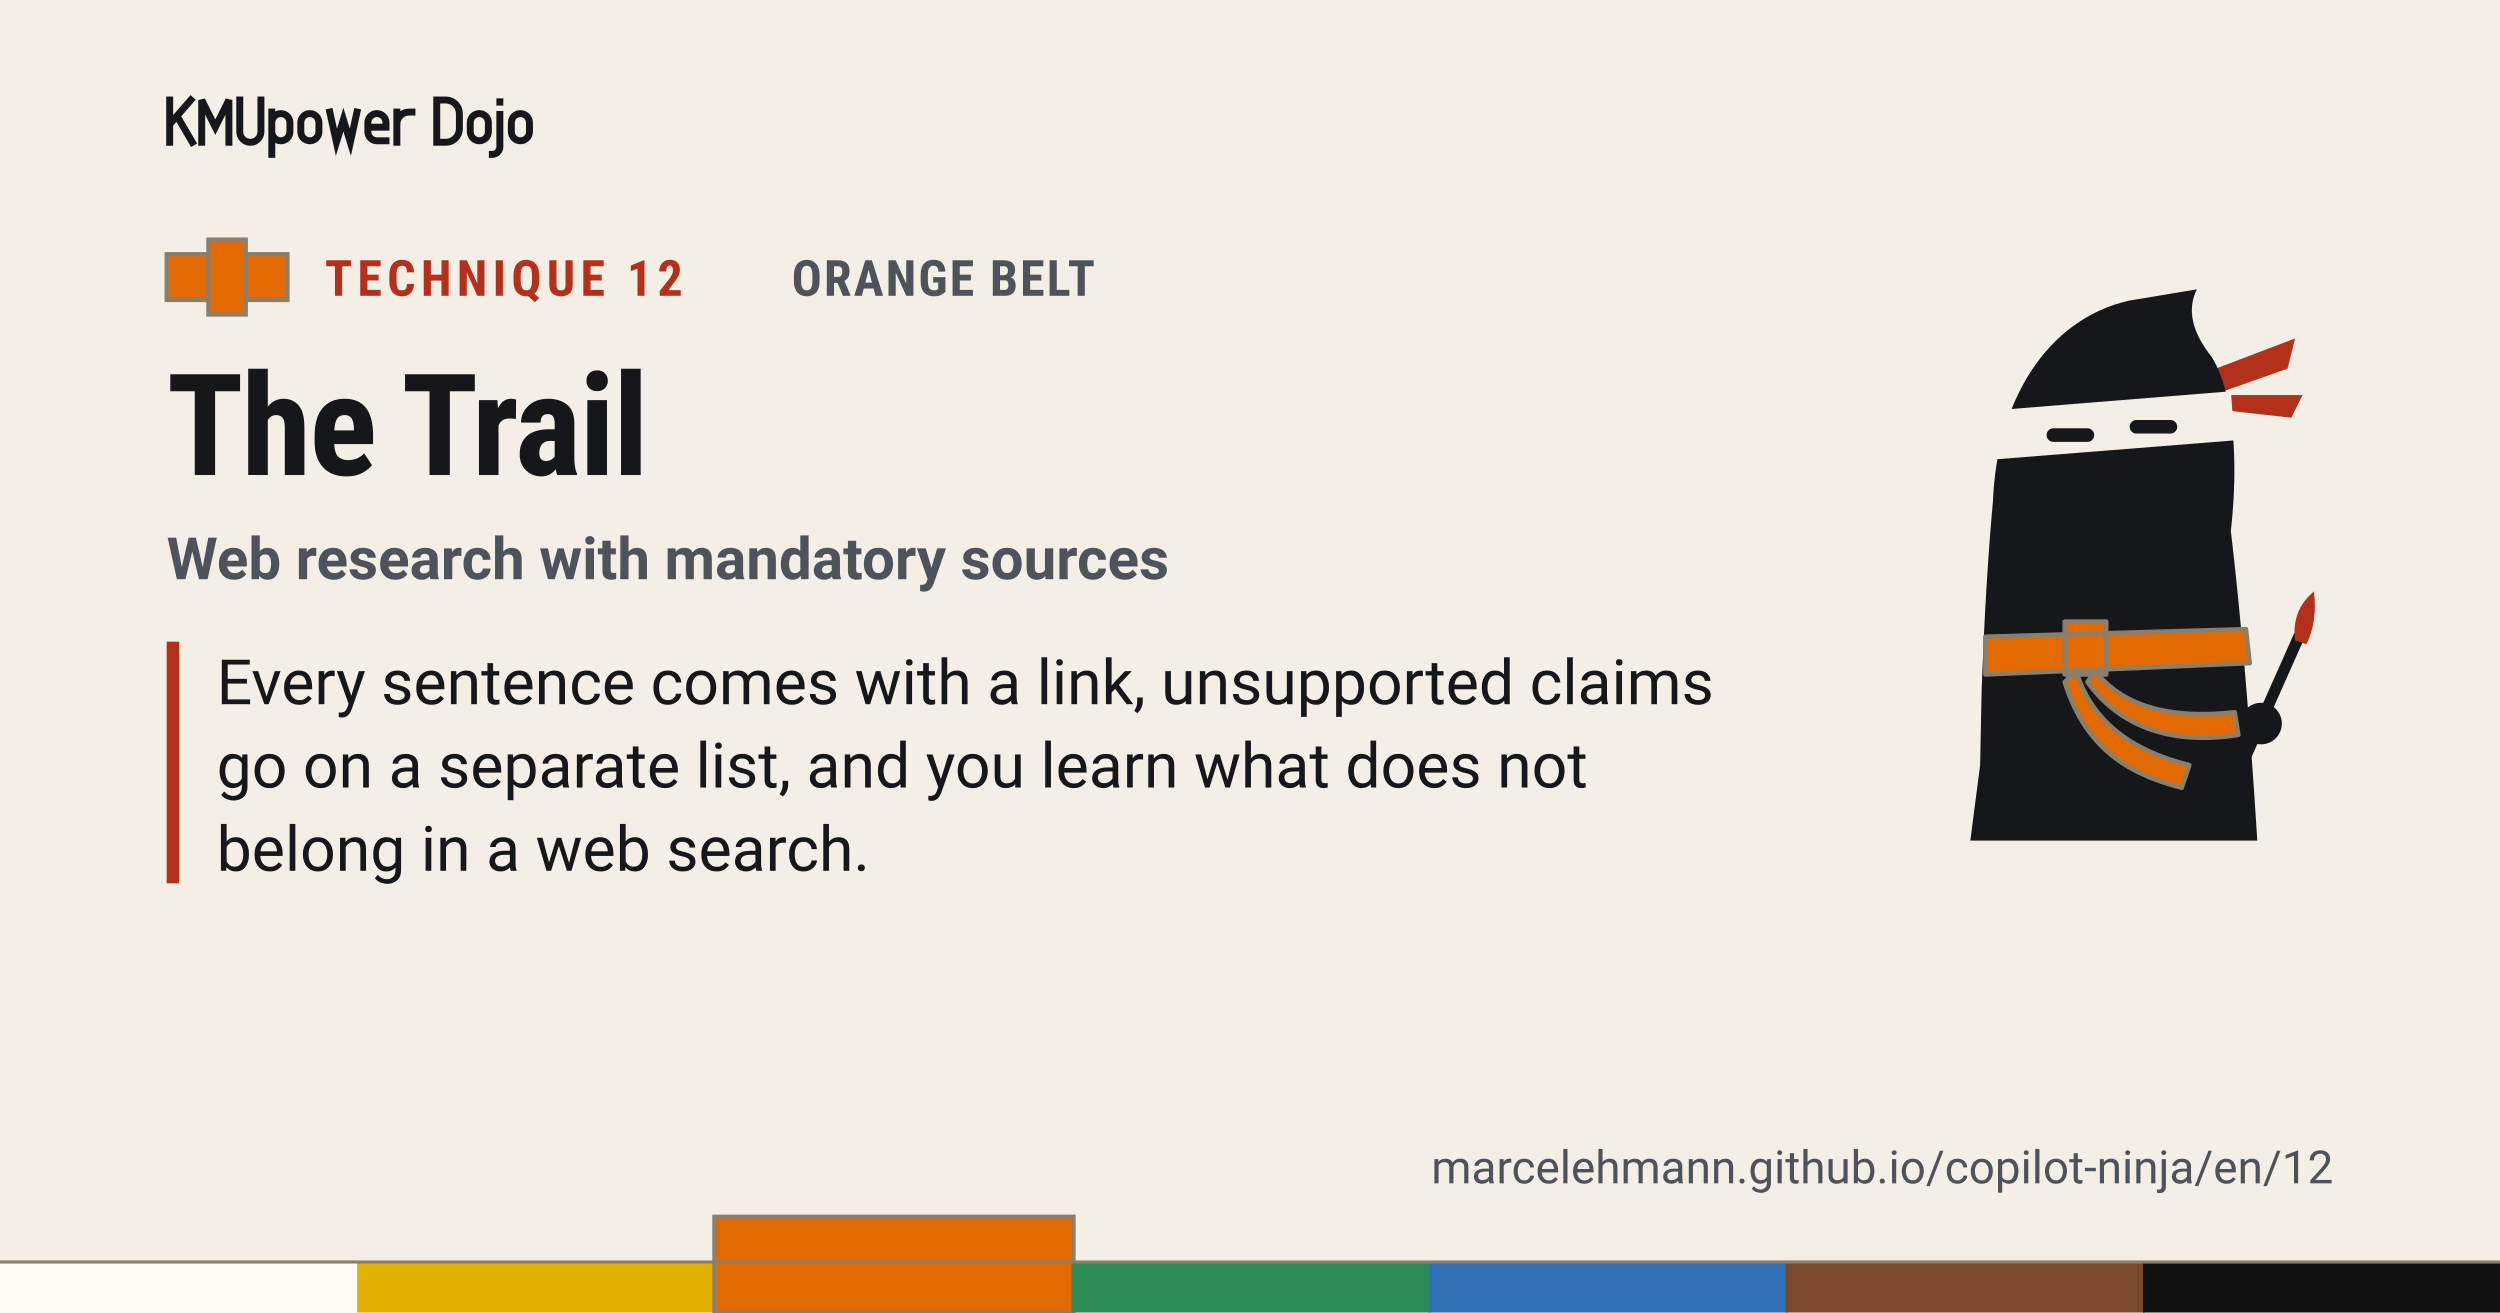
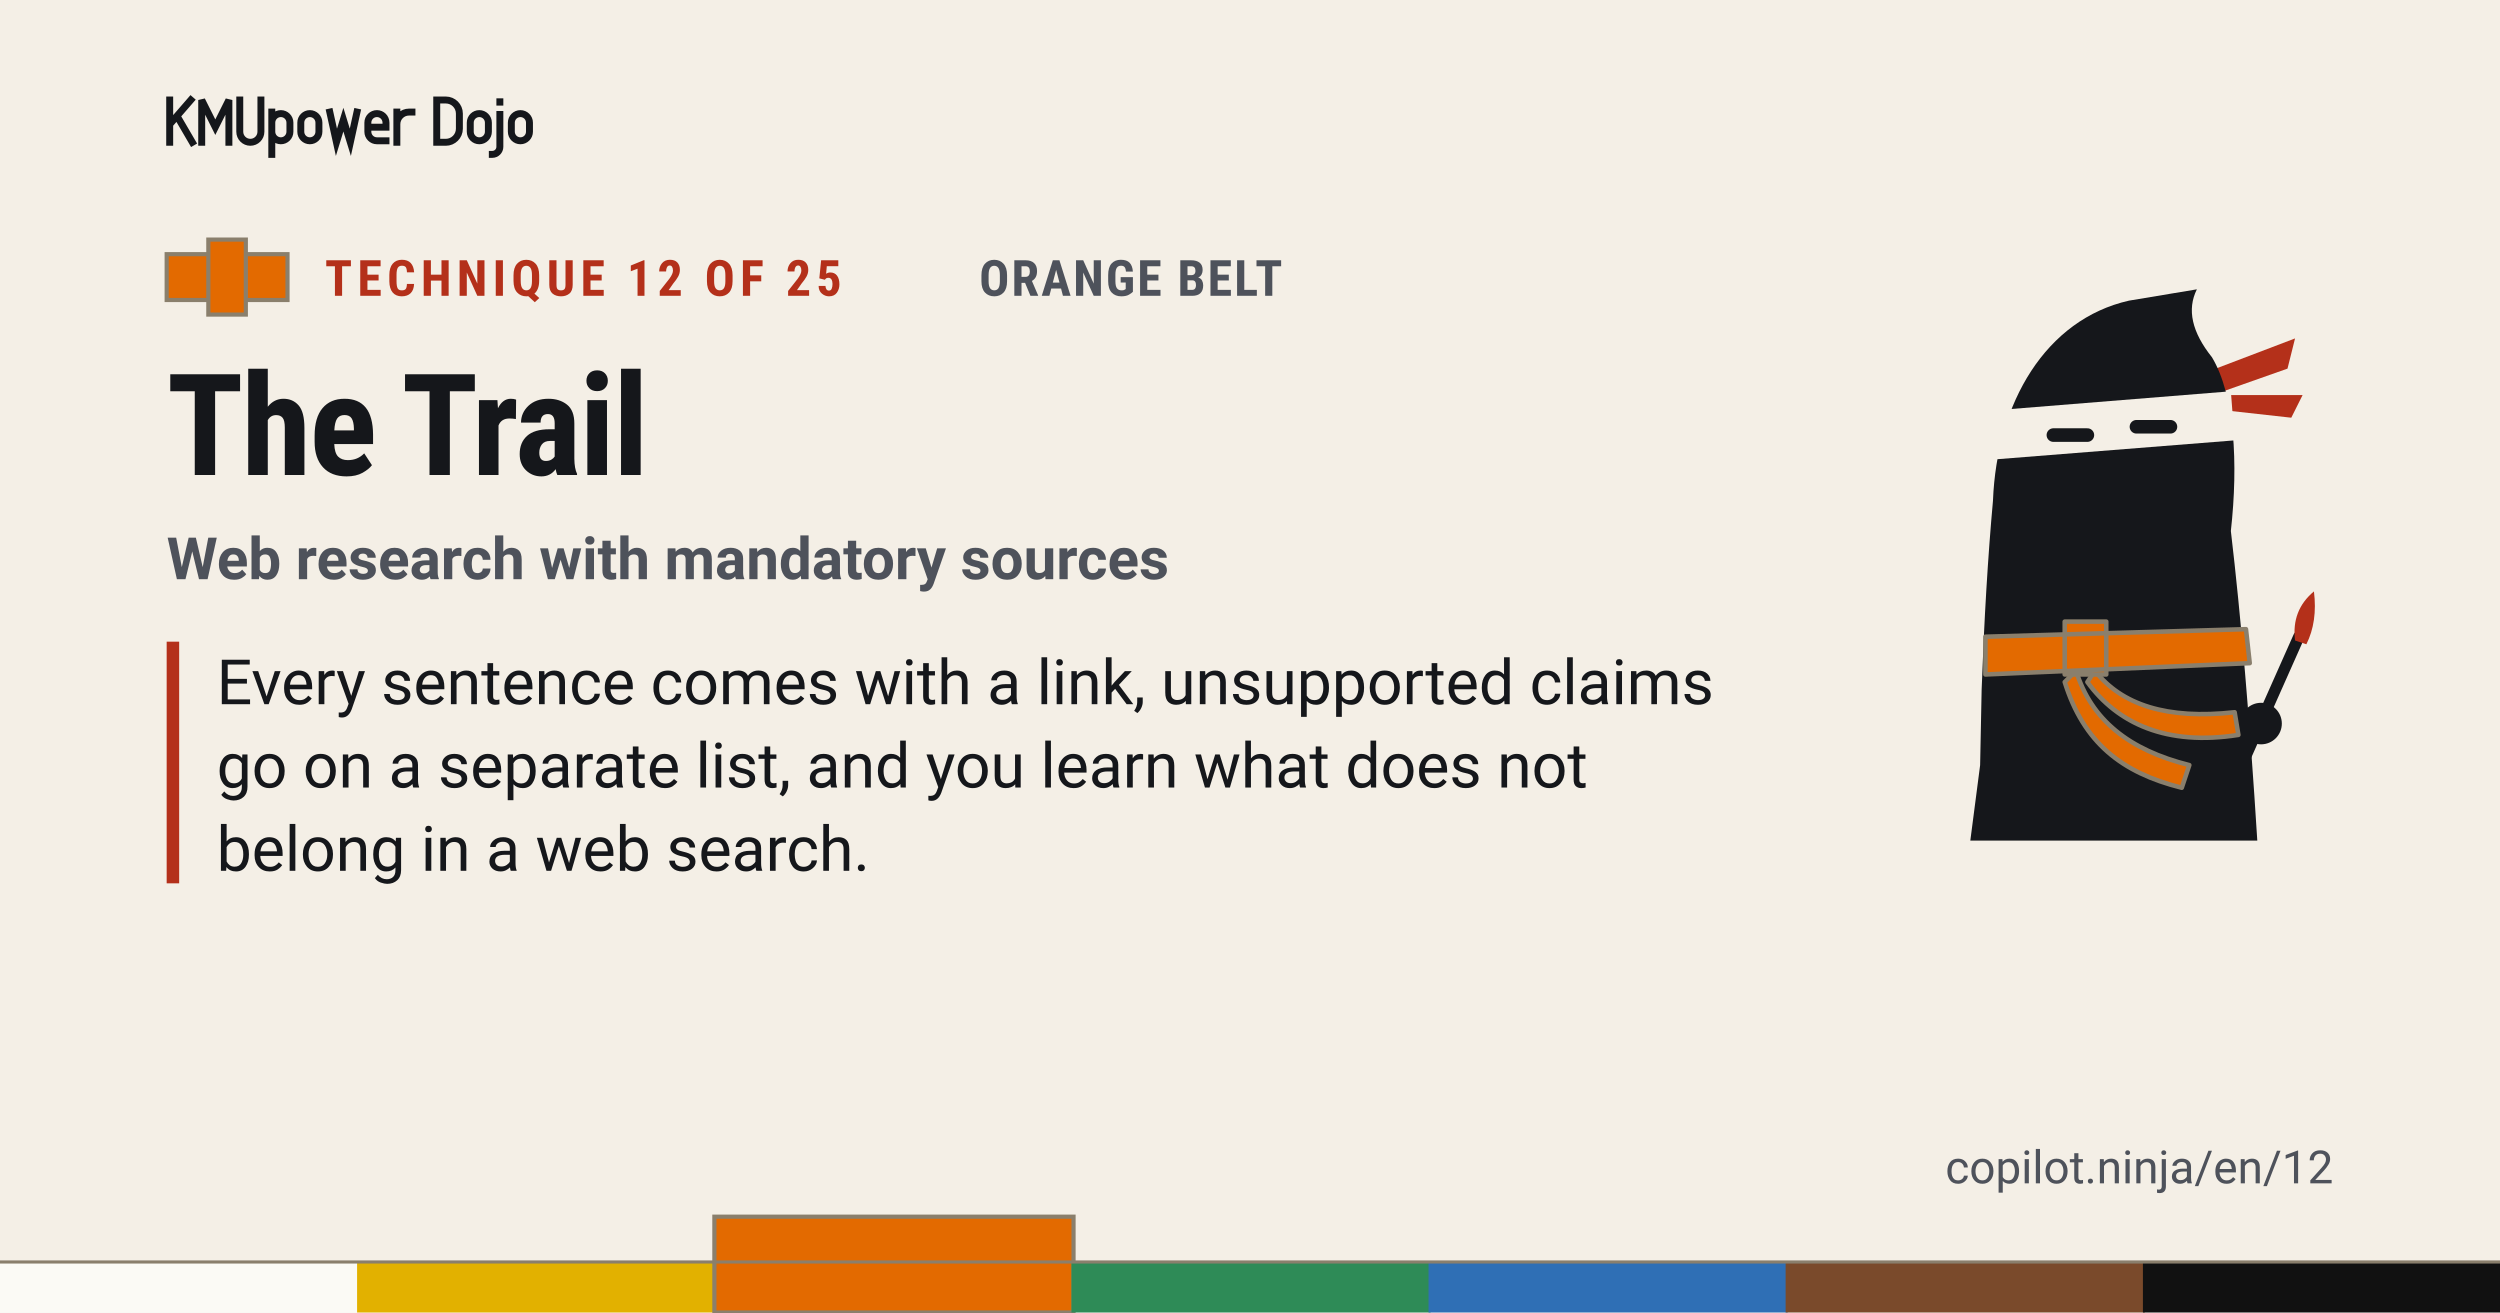
<svg xmlns="http://www.w3.org/2000/svg" width="1200" height="630" viewBox="0 0 1200 630" role="img" aria-label="Technique 12: The Trail. Every sentence comes with a link, unsupported claims go on a separate list, and you learn what does not belong in a web search.">
  <rect width="1200" height="630" fill="#F4EFE6" />
  <g transform="translate(80 48) scale(1.45)" fill="none" stroke="#15171B" stroke-width="2.3" stroke-linecap="square">
    <path d="M1 0V14M8 0L1.5 7.5M3.6 5.6L8.5 14M11.6 14V0L16.1 9L20.6 0V14M24.2 0V10.5A3.5 3.5 0 0 0 31.2 10.5V0M34.8 18V4M34.8 7.5A3 3 0 0 1 40.8 7.5V10.5A3 3 0 0 1 34.8 10.5M44.4 7.5A3 3 0 0 1 50.4 7.5V10.5A3 3 0 0 1 44.4 10.5ZM54 4L56.2 14L58.5 6.5L60.8 14L63 4M66.8 9H72.6V7.5A3 3 0 0 0 66.6 7.5V10.5A3 3 0 0 0 69.6 13.5H72.6M76.2 14V4M76.2 8A4 4 0 0 1 80.2 4H81.2M89.4 0H92.4A4.5 4.5 0 0 1 96.9 4.5V9.5A4.5 4.5 0 0 1 92.4 14H89.4ZM100.5 7.5A3 3 0 0 1 106.5 7.5V10.5A3 3 0 0 1 100.5 10.5ZM110.3 4.8V15.5A2.5 2.5 0 0 1 107.8 18M110.3 0.6V0.7M114.1 7.5A3 3 0 0 1 120.1 7.5V10.5A3 3 0 0 1 114.1 10.5Z" />
  </g>
  <rect x="80" y="122" width="58" height="22" fill="#E36A00" stroke="#8A7F6C" stroke-width="2" />
  <rect x="100" y="115" width="18" height="36" fill="#E36A00" stroke="#8A7F6C" stroke-width="2" />
-   <text x="156" y="142" font-family="Bahnschrift, 'Avenir Next Condensed', 'Roboto Condensed', 'Arial Narrow', sans-serif" font-weight="700" font-size="24" letter-spacing="2.5" fill="#B4301A">TECHNIQUE 12</text>
-   <text x="380" y="142" font-family="Bahnschrift, 'Avenir Next Condensed', 'Roboto Condensed', 'Arial Narrow', sans-serif" font-weight="600" font-size="24" letter-spacing="1" fill="#4E525B">ORANGE BELT</text>
+   <text x="156" y="142" font-family="Bahnschrift, 'Avenir Next Condensed', 'Roboto Condensed', 'Arial Narrow', sans-serif" font-weight="700" font-size="24" letter-spacing="2.5" fill="#B4301A">TECHNIQUE 12 OF 25</text>
+   <text x="470" y="142" font-family="Bahnschrift, 'Avenir Next Condensed', 'Roboto Condensed', 'Arial Narrow', sans-serif" font-weight="600" font-size="24" letter-spacing="1" fill="#4E525B">ORANGE BELT</text>
  <text x="80" y="228" font-size="68" font-family="Bahnschrift, 'Avenir Next Condensed', 'Roboto Condensed', 'Arial Narrow', sans-serif" font-weight="700" fill="#15171B" letter-spacing="-1">The Trail</text>
  <text x="80" y="278" font-size="28" font-family="'Segoe UI', system-ui, -apple-system, Roboto, Arial, sans-serif" font-weight="600" fill="#4E525B">Web research with mandatory sources</text>
  <rect x="80" y="308" width="6" height="116" fill="#B4301A" />
  <text x="104" y="338" font-size="30" font-family="'Segoe UI', system-ui, -apple-system, Roboto, Arial, sans-serif" fill="#15171B">Every sentence comes with a link, unsupported claims</text>
  <text x="104" y="378" font-size="30" font-family="'Segoe UI', system-ui, -apple-system, Roboto, Arial, sans-serif" fill="#15171B">go on a separate list, and you learn what does not</text>
  <text x="104" y="418" font-size="30" font-family="'Segoe UI', system-ui, -apple-system, Roboto, Arial, sans-serif" fill="#15171B">belong in a web search.</text>
  <svg x="902" y="128" width="218" height="290" viewBox="0 0 120 160">
    <style>.t-koerper{fill:#15171B}.t-gesicht{fill:#F4EFE6}.t-augen{fill:none;stroke:#15171B;stroke-width:3.6;stroke-linecap:round}.t-band,.t-pinsel-spitze{fill:#B4301A}.t-guertel,.t-guertel-enden{fill:#E36A00;stroke:#8A7F6C;stroke-width:1.2;stroke-linejoin:round}.t-pinsel-stiel{fill:none;stroke:#15171B;stroke-width:3;stroke-linecap:round}.t-hand{fill:#15171B}.t-rolle,.t-strich{display:none}</style>
    <g class="t-figur">
      <path class="t-band" d="M89 27l21-8-2 8-17 6zM90 34h22l-3 6-18-2z" />
      <path class="t-koerper" d="M24 152l2.6-20 .4-20q1-28 3-50c1-26 14-48 36-53l18-3q-4 8 4 18c6 10 7 28 5 46q4 34 7 82z" />
      <path class="t-gesicht" d="M31 38l62-5 1 13-63 5z" />
      <path class="t-augen" d="M46 44.6h9M68 42.4h9" />
      <g class="t-rolle">
        <path class="t-rolle-blatt" d="M30 114h60v18H30z" />
        <path class="t-rolle-zeilen" d="M38 120h40M38 126h28" />
        <path class="t-rolle-enden" d="M25 111h6v24h-6zM89 111h6v24h-6z" />
      </g>
      <path class="t-guertel-enden" d="M52 107c4 13 14 21 30 25l-2 6c-16-4-26-12-31-28zM57 107c7 9 19 13 37 11l1 6c-19 3-32-3-40-14z" />
      <path class="t-guertel" d="M28 98l69-2 1 9-70 3zM49 94h11v14H49z" />
      <g class="t-pinsel">
        <path class="t-pinsel-stiel" d="M95 134l16-36" />
        <path class="t-pinsel-spitze" d="M110 99q-1-8 5-13 1 8-2 14z" />
        <circle class="t-hand" cx="101" cy="121" r="5.5" />
      </g>
      <path class="t-strich" pathLength="1" d="M24 152l2.6-20 .4-20q1-28 3-50c1-26 14-48 36-53l18-3q-4 8 4 18c6 10 7 28 5 46q4 34 7 82z" />
    </g>
  </svg>
-   <text x="1120" y="568" text-anchor="end" font-family="'Segoe UI', system-ui, -apple-system, Roboto, Arial, sans-serif" font-size="22" fill="#4E525B">marcelehmann.github.io/copilot-ninja/en/12</text>
+   <text x="1120" y="568" text-anchor="end" font-family="'Segoe UI', system-ui, -apple-system, Roboto, Arial, sans-serif" font-size="22" fill="#4E525B">copilot.ninja/en/12</text>
  <rect x="0.0" y="606" width="172.4" height="24" fill="#FBFAF5" />
  <rect x="171.4" y="606" width="172.4" height="24" fill="#E2B100" />
  <rect x="342.9" y="584" width="172.4" height="46" fill="#E36A00" stroke="#8A7F6C" stroke-width="2" />
  <rect x="514.3" y="606" width="172.4" height="24" fill="#2E8B57" />
  <rect x="685.7" y="606" width="172.4" height="24" fill="#2F6FB5" />
  <rect x="857.1" y="606" width="172.4" height="24" fill="#7A4A2B" />
  <rect x="1028.6" y="606" width="172.4" height="24" fill="#111111" />
  <rect x="0" y="605" width="1200" height="1.5" fill="#8A7F6C" />
</svg>
